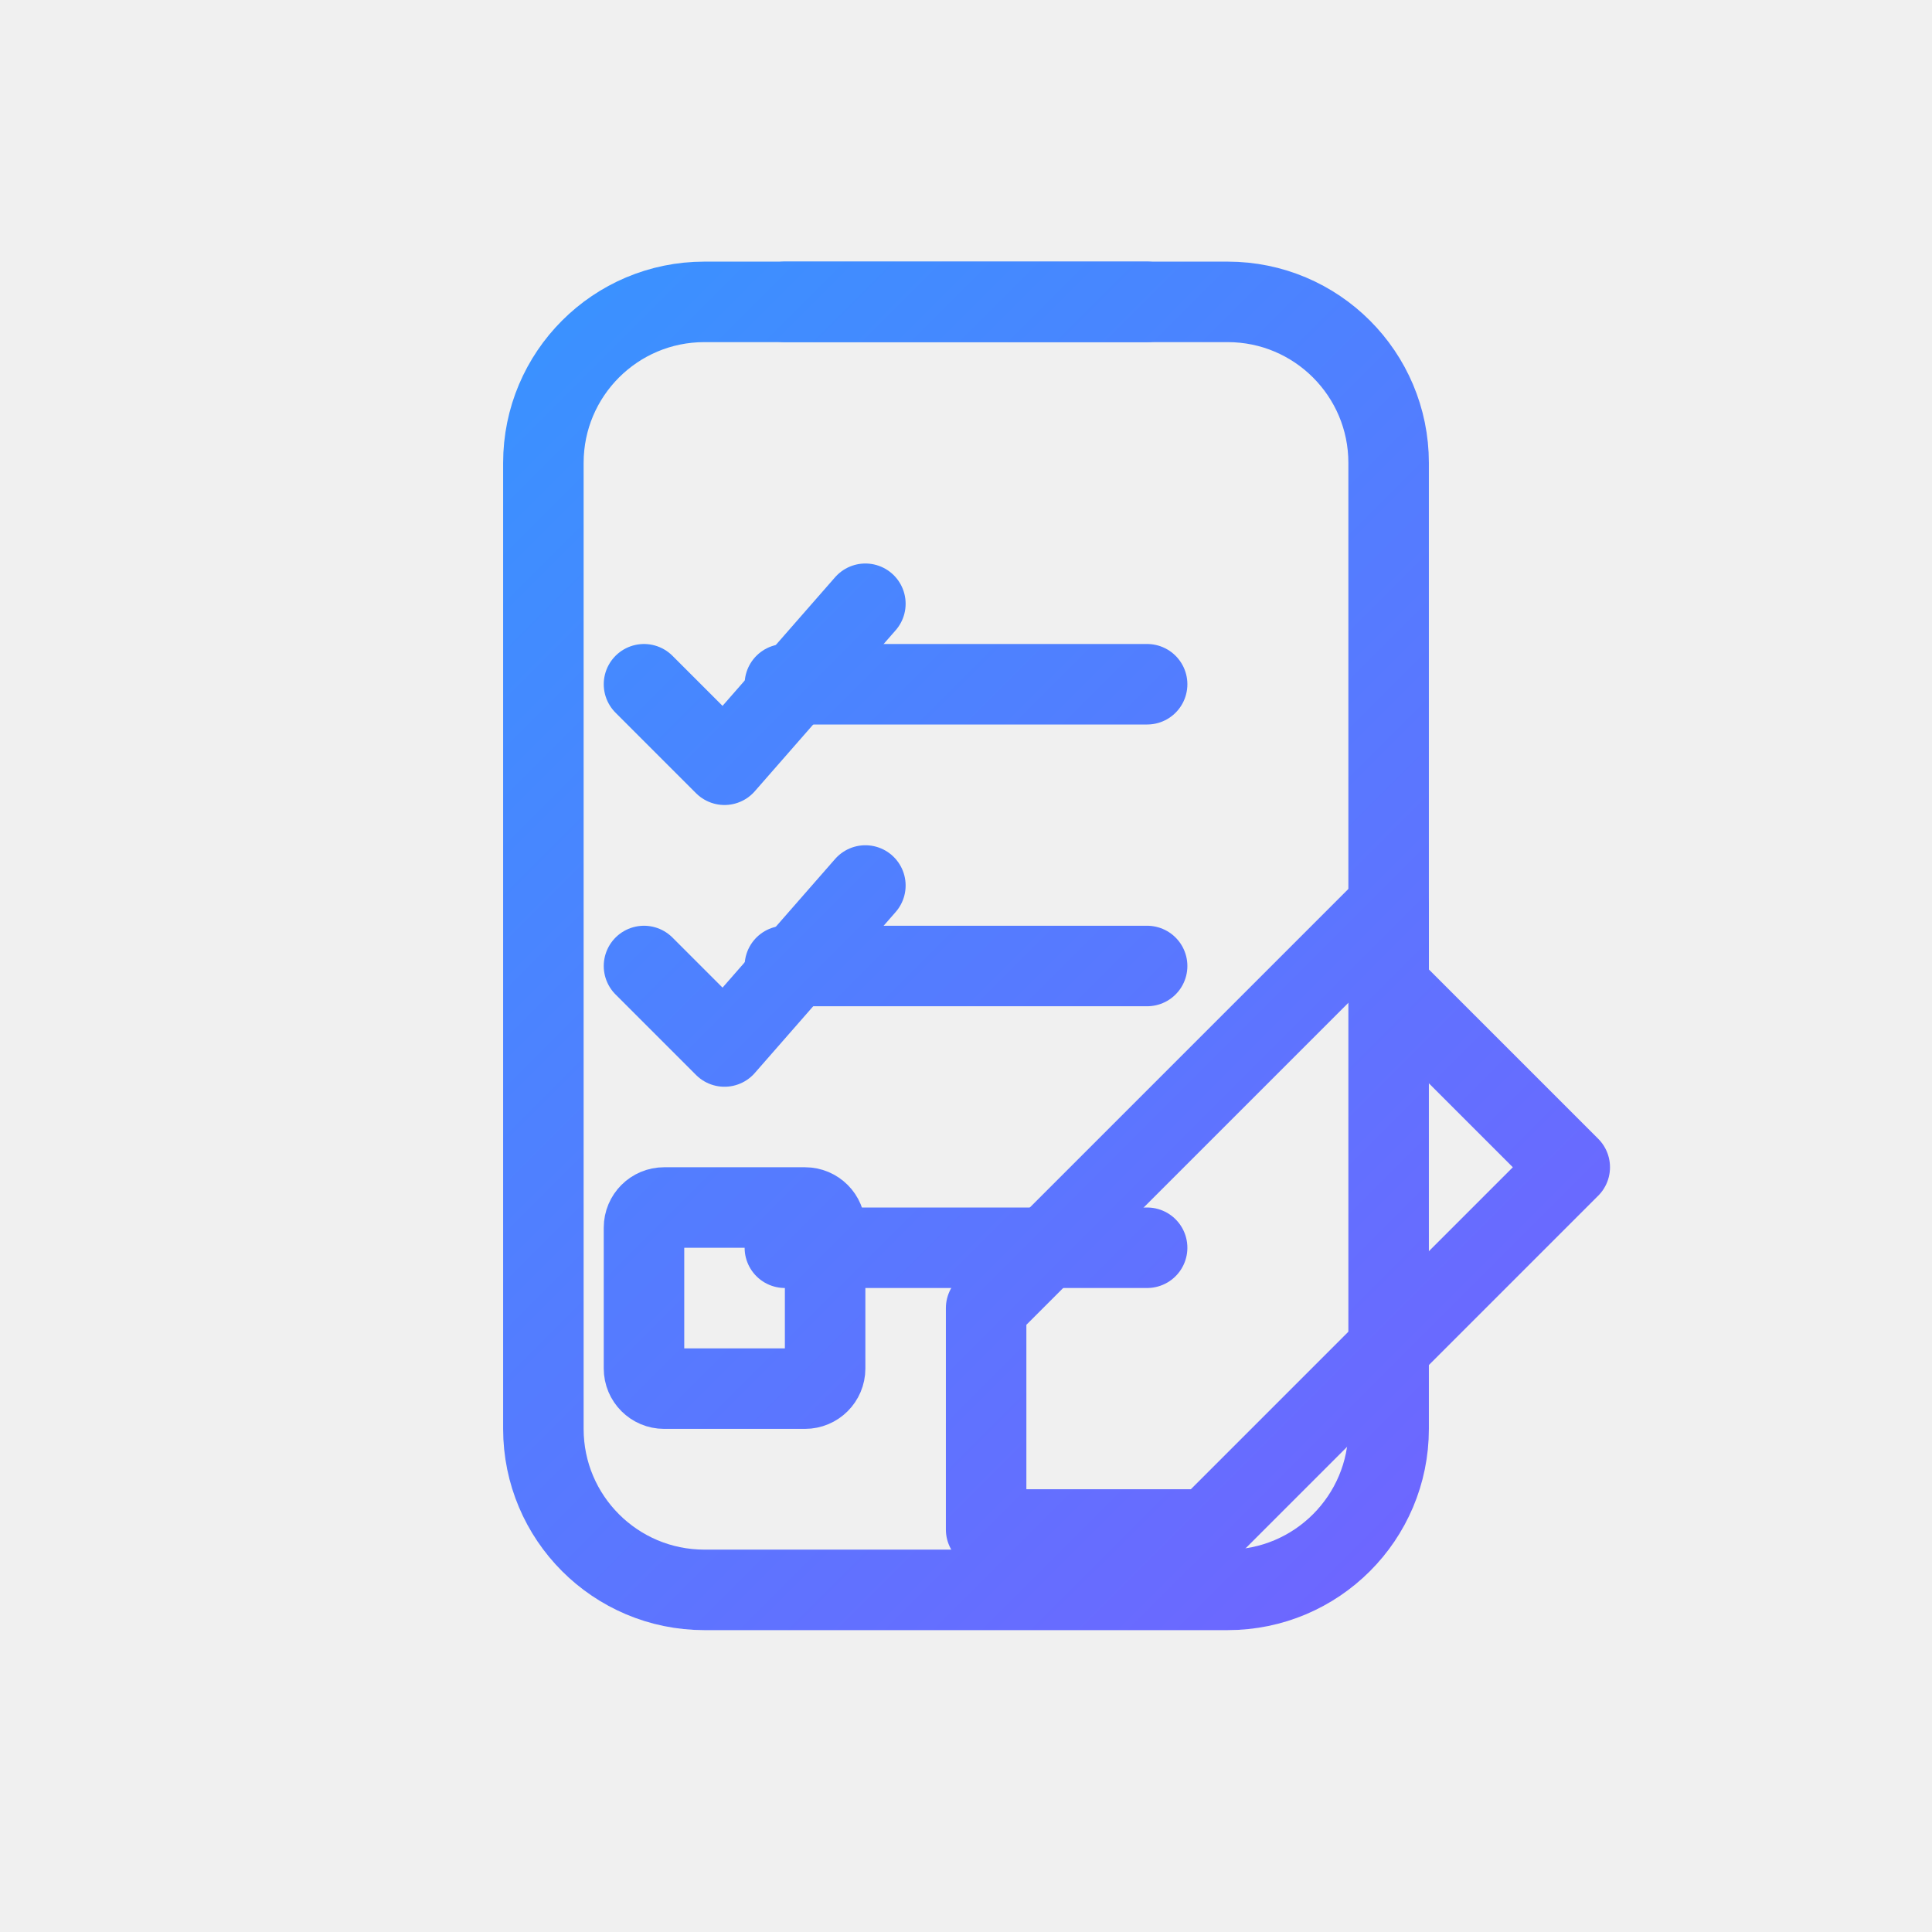
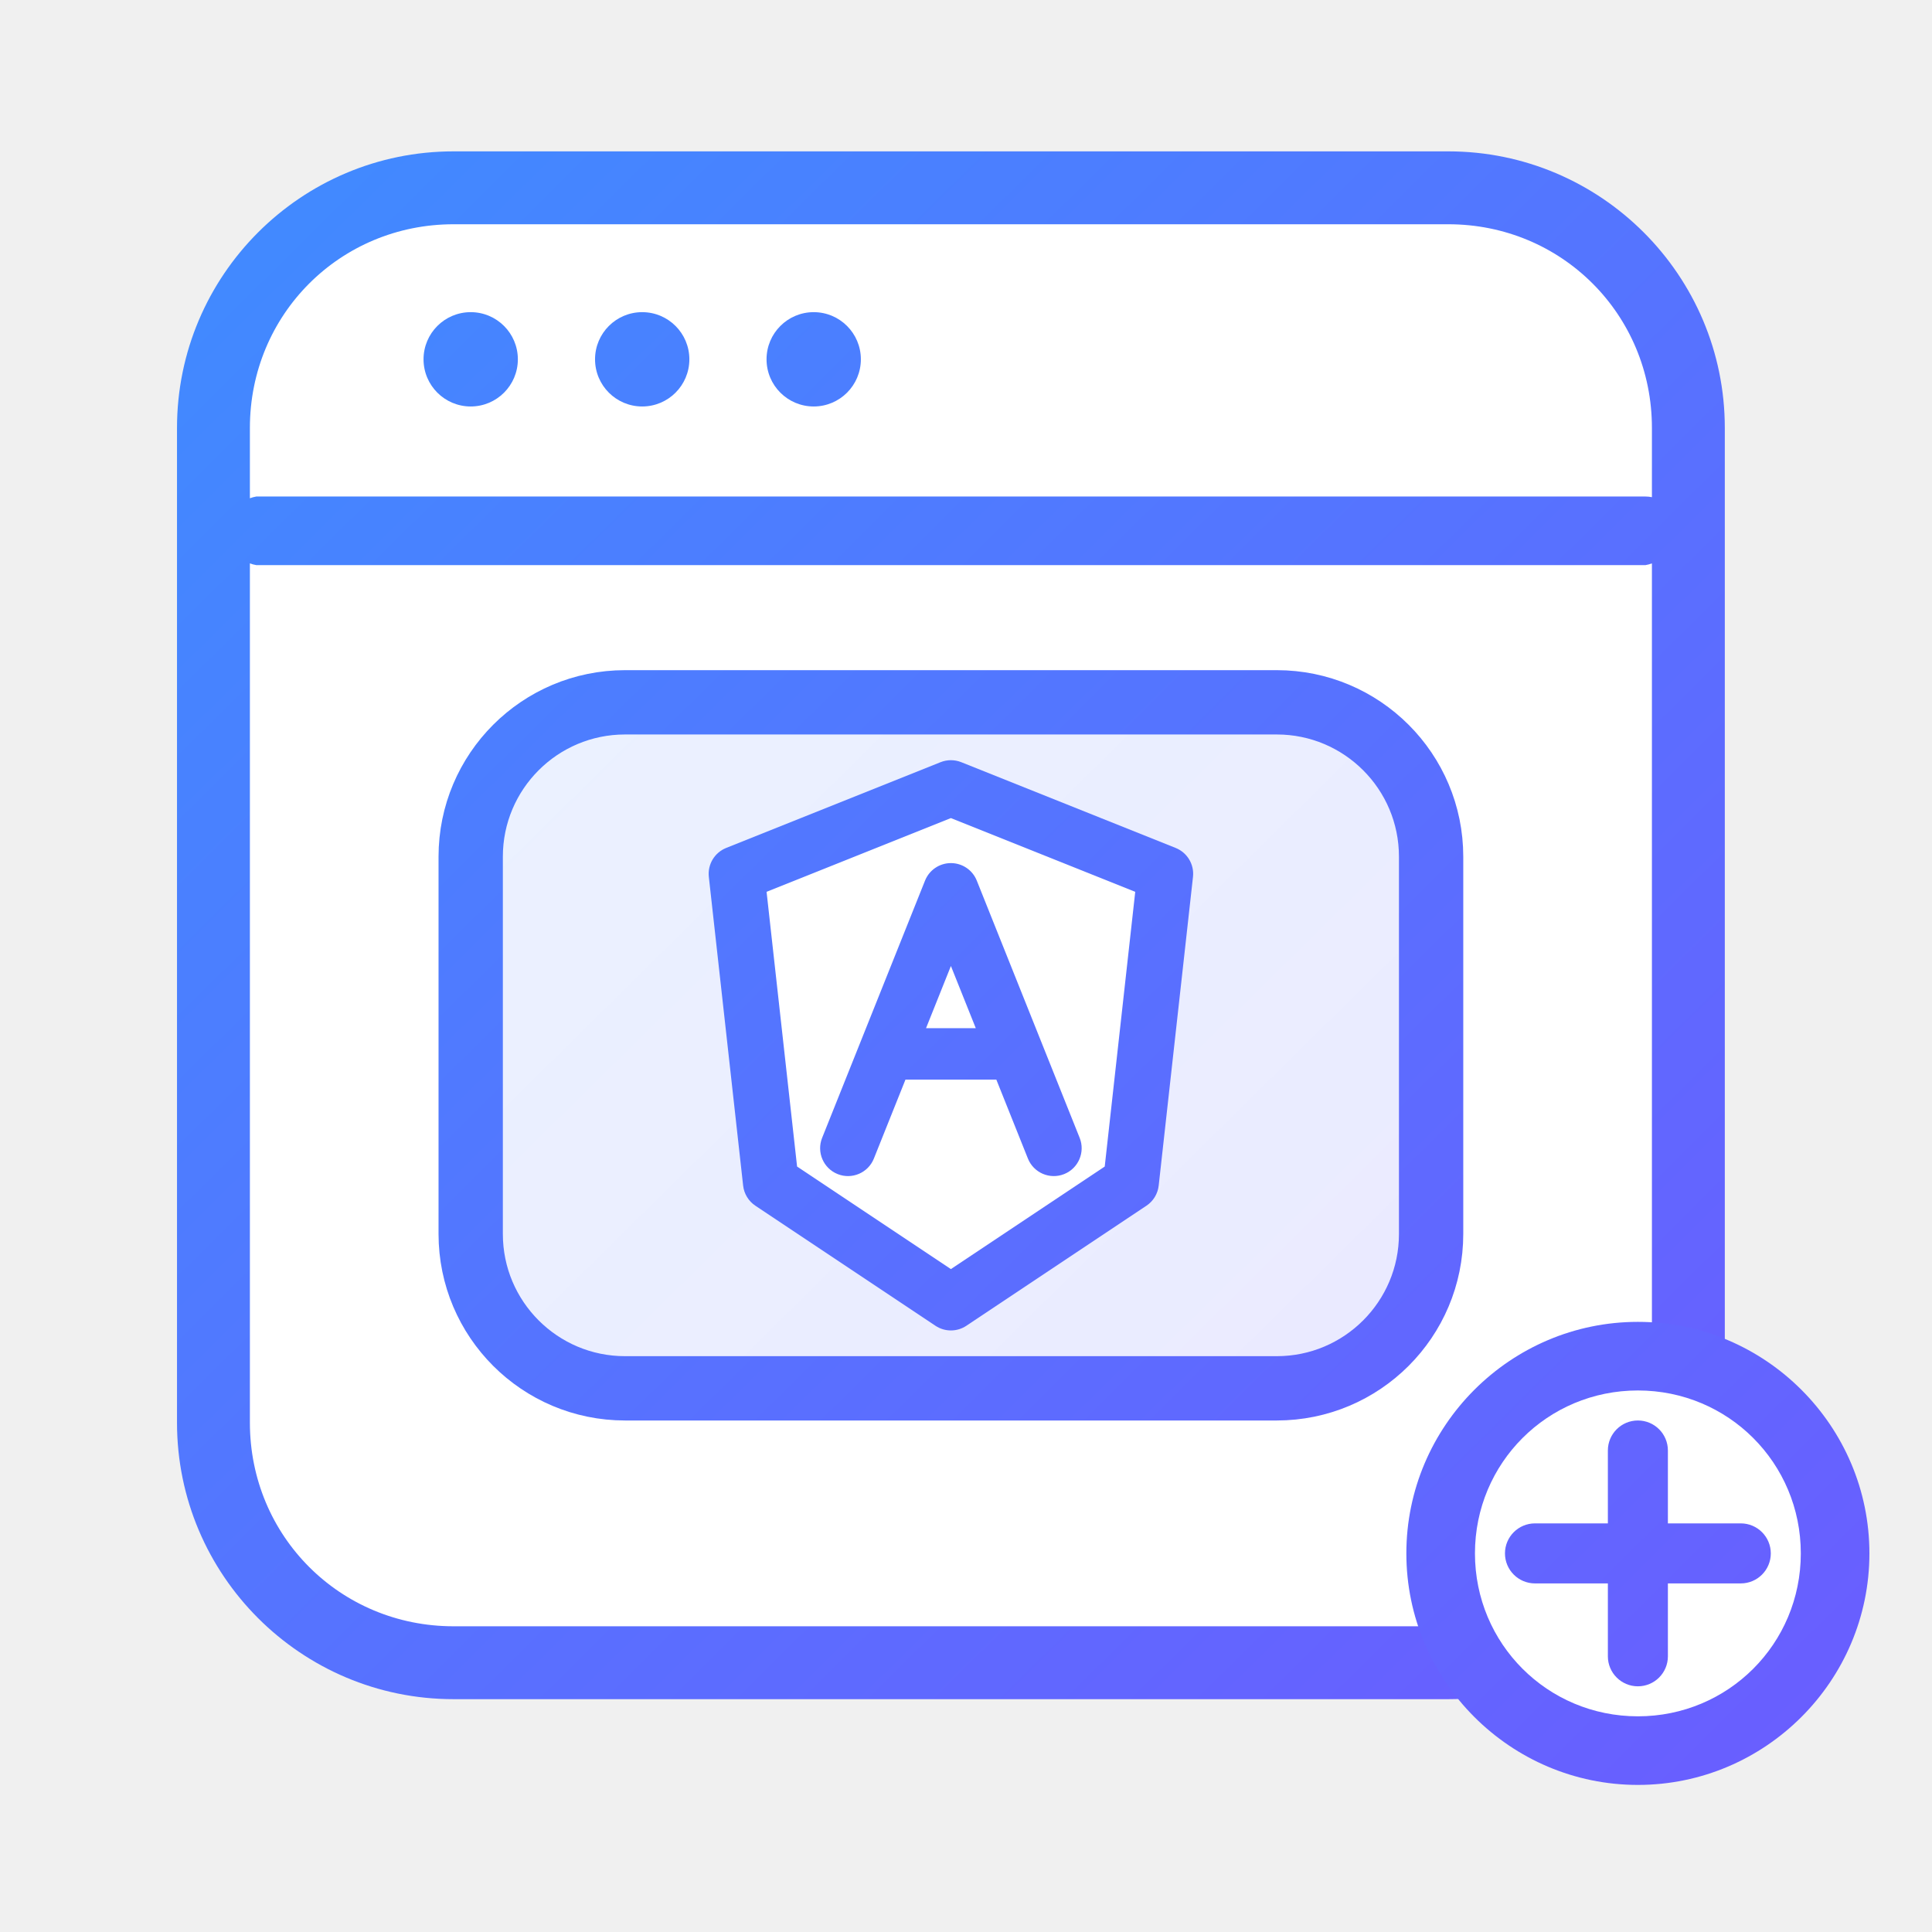
- <svg xmlns="http://www.w3.org/2000/svg" viewBox="0 0 96 96" role="img" aria-labelledby="title desc">
-   <defs>
-     <linearGradient id="g" x1="10" y1="10" x2="86" y2="86" gradientUnits="userSpaceOnUse">
-       <stop offset="0" stop-color="#2f9bff" />
-       <stop offset="1" stop-color="#7a5cff" />
+ <svg xmlns="http://www.w3.org/2000/svg" xmlns:xlink="http://www.w3.org/1999/xlink" width="256" height="256" viewBox="0 0 256 256" fill="none" version="1.1" id="svg10">
+   <defs id="defs4">
+     <linearGradient id="blankAppGradient" x1="38" y1="36" x2="220" y2="220" gradientUnits="userSpaceOnUse">
+       <stop stop-color="#3F8CFF" id="stop1" />
+       <stop offset="1" stop-color="#6B5CFF" id="stop2" />
    </linearGradient>
-     <linearGradient id="soft" x1="0" y1="0" x2="96" y2="96" gradientUnits="userSpaceOnUse">
-       <stop offset="0" stop-color="#eaf5ff" />
-       <stop offset="1" stop-color="#eee9ff" />
+     <linearGradient id="blankAppSoftFill" x1="54" y1="58" x2="198" y2="204" gradientUnits="userSpaceOnUse" gradientTransform="matrix(1.136244,0,0,1.136244,-19.43923,-22.83638)">
+       <stop stop-color="#3F8CFF" stop-opacity="0.10" id="stop3" />
+       <stop offset="1" stop-color="#6B5CFF" stop-opacity="0.14" id="stop4" />
    </linearGradient>
+     <linearGradient xlink:href="#blankAppGradient" id="linearGradient10" gradientUnits="userSpaceOnUse" x1="38" y1="36" x2="220" y2="220" gradientTransform="translate(12.11357,13.25)" />
+     <linearGradient xlink:href="#blankAppGradient" id="linearGradient12" gradientUnits="userSpaceOnUse" x1="38" y1="36" x2="220" y2="220" gradientTransform="matrix(1.136244,0,0,1.136244,-5.675266,-7.78115)" />
+     <linearGradient xlink:href="#blankAppGradient" id="linearGradient13" gradientUnits="userSpaceOnUse" x1="38" y1="36" x2="220" y2="220" gradientTransform="matrix(1.136244,0,0,1.136244,-19.43923,-31.92633)" />
+     <linearGradient xlink:href="#blankAppGradient" id="linearGradient14" gradientUnits="userSpaceOnUse" x1="38" y1="36" x2="220" y2="220" />
+     <linearGradient xlink:href="#blankAppGradient" id="linearGradient19" gradientUnits="userSpaceOnUse" x1="38" y1="36" x2="220" y2="220" />
+     <linearGradient xlink:href="#blankAppGradient" id="linearGradient20" gradientUnits="userSpaceOnUse" x1="38" y1="36" x2="220" y2="220" gradientTransform="matrix(1.136244,0,0,1.136244,-19.43923,-22.83638)" />
+     <linearGradient xlink:href="#blankAppGradient" id="linearGradient21" gradientUnits="userSpaceOnUse" x1="38" y1="36" x2="220" y2="220" gradientTransform="matrix(1.136244,0,0,1.136244,-19.43923,-22.83638)" />
+     <linearGradient xlink:href="#blankAppGradient" id="linearGradient22" gradientUnits="userSpaceOnUse" x1="38" y1="36" x2="220" y2="220" gradientTransform="matrix(1.136244,0,0,1.136244,-19.43923,-22.83638)" />
+     <linearGradient xlink:href="#blankAppGradient" id="linearGradient23" gradientUnits="userSpaceOnUse" x1="38" y1="36" x2="220" y2="220" gradientTransform="matrix(1.136244,0,0,1.136244,-19.43923,-22.83638)" />
  </defs>
-   <g fill="none" stroke="url(#g)" stroke-width="4" stroke-linecap="round" stroke-linejoin="round">
-     <rect x="27" y="15" width="42" height="64" rx="8" />
-     <path d="M39 15h18" />
-     <path d="M39 34h18" />
-     <path d="M39 48h18" />
-     <path d="M39 62h18" />
-     <path d="M32 34l4 4 7-8" />
-     <path d="M32 48l4 4 7-8" />
-     <rect x="32" y="60" width="9" height="9" rx="1" />
-     <path d="M69 49l9 9-18 18H49v-11l20-20z" />
+   <g id="rect4" transform="matrix(1.136244,0,0,1.136244,-19.43923,-22.83638)">
+     <path style="fill:#ffffff" d="m 70,42 h 116 c 15.512,0 28,12.488 28,28 v 116 c 0,15.512 -12.488,28 -28,28 H 70 C 54.488,214 42,201.512 42,186 V 70 C 42,54.488 54.488,42 70,42 Z" id="path15" />
+     <path id="path16" style="fill:url(#linearGradient19)" d="M 70,37.75 C 52.207,37.75 37.75,52.207 37.75,70 v 116 c 0,17.793 14.457,32.25 32.25,32.25 h 116 c 17.793,0 32.25,-14.457 32.25,-32.25 V 70 C 218.25,52.207 203.793,37.75 186,37.75 Z m 0,8.5 h 116 c 13.231,0 23.75,10.519 23.75,23.75 v 8.076 A 4,4 0 0 0 209,78 H 47 a 4,4 0 0 0 -0.75,0.201 V 70 C 46.25,56.769 56.769,46.25 70,46.25 Z M 46.25,85.799 A 4,4 0 0 0 47,86 h 162 a 4,4 0 0 0 0.75,-0.201 V 186 c 0,13.231 -10.519,23.75 -23.75,23.75 H 70 C 56.769,209.75 46.25,199.231 46.25,186 Z" />
  </g>
+   <circle cx="62.37" cy="47.611" r="6.249" fill="url(#blankAppGradient)" id="circle4" style="fill:url(#linearGradient20);stroke-width:1.136" />
+   <circle cx="85.095" cy="47.611" r="6.249" fill="url(#blankAppGradient)" id="circle5" style="fill:url(#linearGradient21);stroke-width:1.136" />
+   <circle cx="107.82" cy="47.611" r="6.249" fill="url(#blankAppGradient)" id="circle6" style="fill:url(#linearGradient22);stroke-width:1.136" />
+   <rect x="62.37" y="93.061" width="127.259" height="90.9" rx="20.452" fill="url(#blankAppSoftFill)" stroke="url(#blankAppGradient)" stroke-width="8.522" id="rect6" style="fill:url(#blankAppSoftFill);stroke:url(#linearGradient23)" />
+   <g id="path6" transform="matrix(1.136244,0,0,1.136244,-19.43923,-27.38136)">
+     <path style="fill:#ffffff;stroke-linejoin:round" d="m 128,116 25,10 -4,36 -21,14 -21,-14 -4,-36 z" id="path13" />
+     <path style="fill:url(#linearGradient14);stroke-linejoin:round" d="m 126.793,112.982 -25,10 a 3.25,3.25 0 0 0 -2.023,3.377 l 4,36 a 3.25,3.25 0 0 0 1.428,2.346 l 21,14 a 3.25,3.25 0 0 0 3.605,0 l 21,-14 a 3.25,3.25 0 0 0 1.428,-2.346 l 4,-36 a 3.25,3.25 0 0 0 -2.023,-3.377 l -25,-10 a 3.25,3.25 0 0 0 -2.414,0 z M 128,119.5 149.496,128.1 145.938,160.137 128,172.094 110.062,160.137 106.504,128.1 Z" id="path14" />
+   </g>
+   <path id="path7" style="fill:url(#linearGradient13);stroke-width:1.136;stroke-linecap:round;stroke-linejoin:round" d="m 126,114.365 a 3.693,3.693 0 0 0 -3.429,2.321 l -13.635,34.087 a 3.693,3.693 0 0 0 2.057,4.8 3.693,3.693 0 0 0 4.8,-2.057 l 4.185,-10.461 h 12.042 l 4.185,10.461 a 3.693,3.693 0 0 0 4.8,2.057 3.693,3.693 0 0 0 2.057,-4.8 L 129.429,116.686 A 3.693,3.693 0 0 0 126,114.365 Z M 126,128 l 3.296,8.238 h -6.591 z" />
+   <g id="circle8" transform="matrix(1.136244,0,0,1.136244,-19.43923,-22.83638)">
+     <path style="fill:#ffffff" d="m 231.114,201.25 a 23,23 0 0 1 -23,23 23,23 0 0 1 -23,-23 23,23 0 0 1 23,-23 23,23 0 0 1 23,23 z" id="path17" />
+     <path style="fill:url(#linearGradient10)" d="m 208.113,174.25 c -14.864,0 -27,12.136 -27,27 0,14.864 12.136,27 27,27 14.864,0 27,-12.136 27,-27 0,-14.864 -12.136,-27 -27,-27 z m 0,8 c 10.541,0 19,8.459 19,19 0,10.541 -8.459,19 -19,19 -10.541,0 -19,-8.459 -19,-19 0,-10.541 8.459,-19 19,-19 z" id="path18" />
+   </g>
+   <path id="path9" style="fill:url(#linearGradient12);stroke-width:1.136;stroke-linecap:round" d="m 217.028,188.221 a 3.977,3.977 0 0 0 -3.977,3.977 v 9.658 h -9.658 a 3.977,3.977 0 0 0 -3.977,3.977 3.977,3.977 0 0 0 3.977,3.977 h 9.658 v 9.658 a 3.977,3.977 0 0 0 3.977,3.977 3.977,3.977 0 0 0 3.977,-3.977 v -9.658 h 9.658 a 3.977,3.977 0 0 0 3.977,-3.977 3.977,3.977 0 0 0 -3.977,-3.977 h -9.658 v -9.658 a 3.977,3.977 0 0 0 -3.977,-3.977 z" />
</svg>
